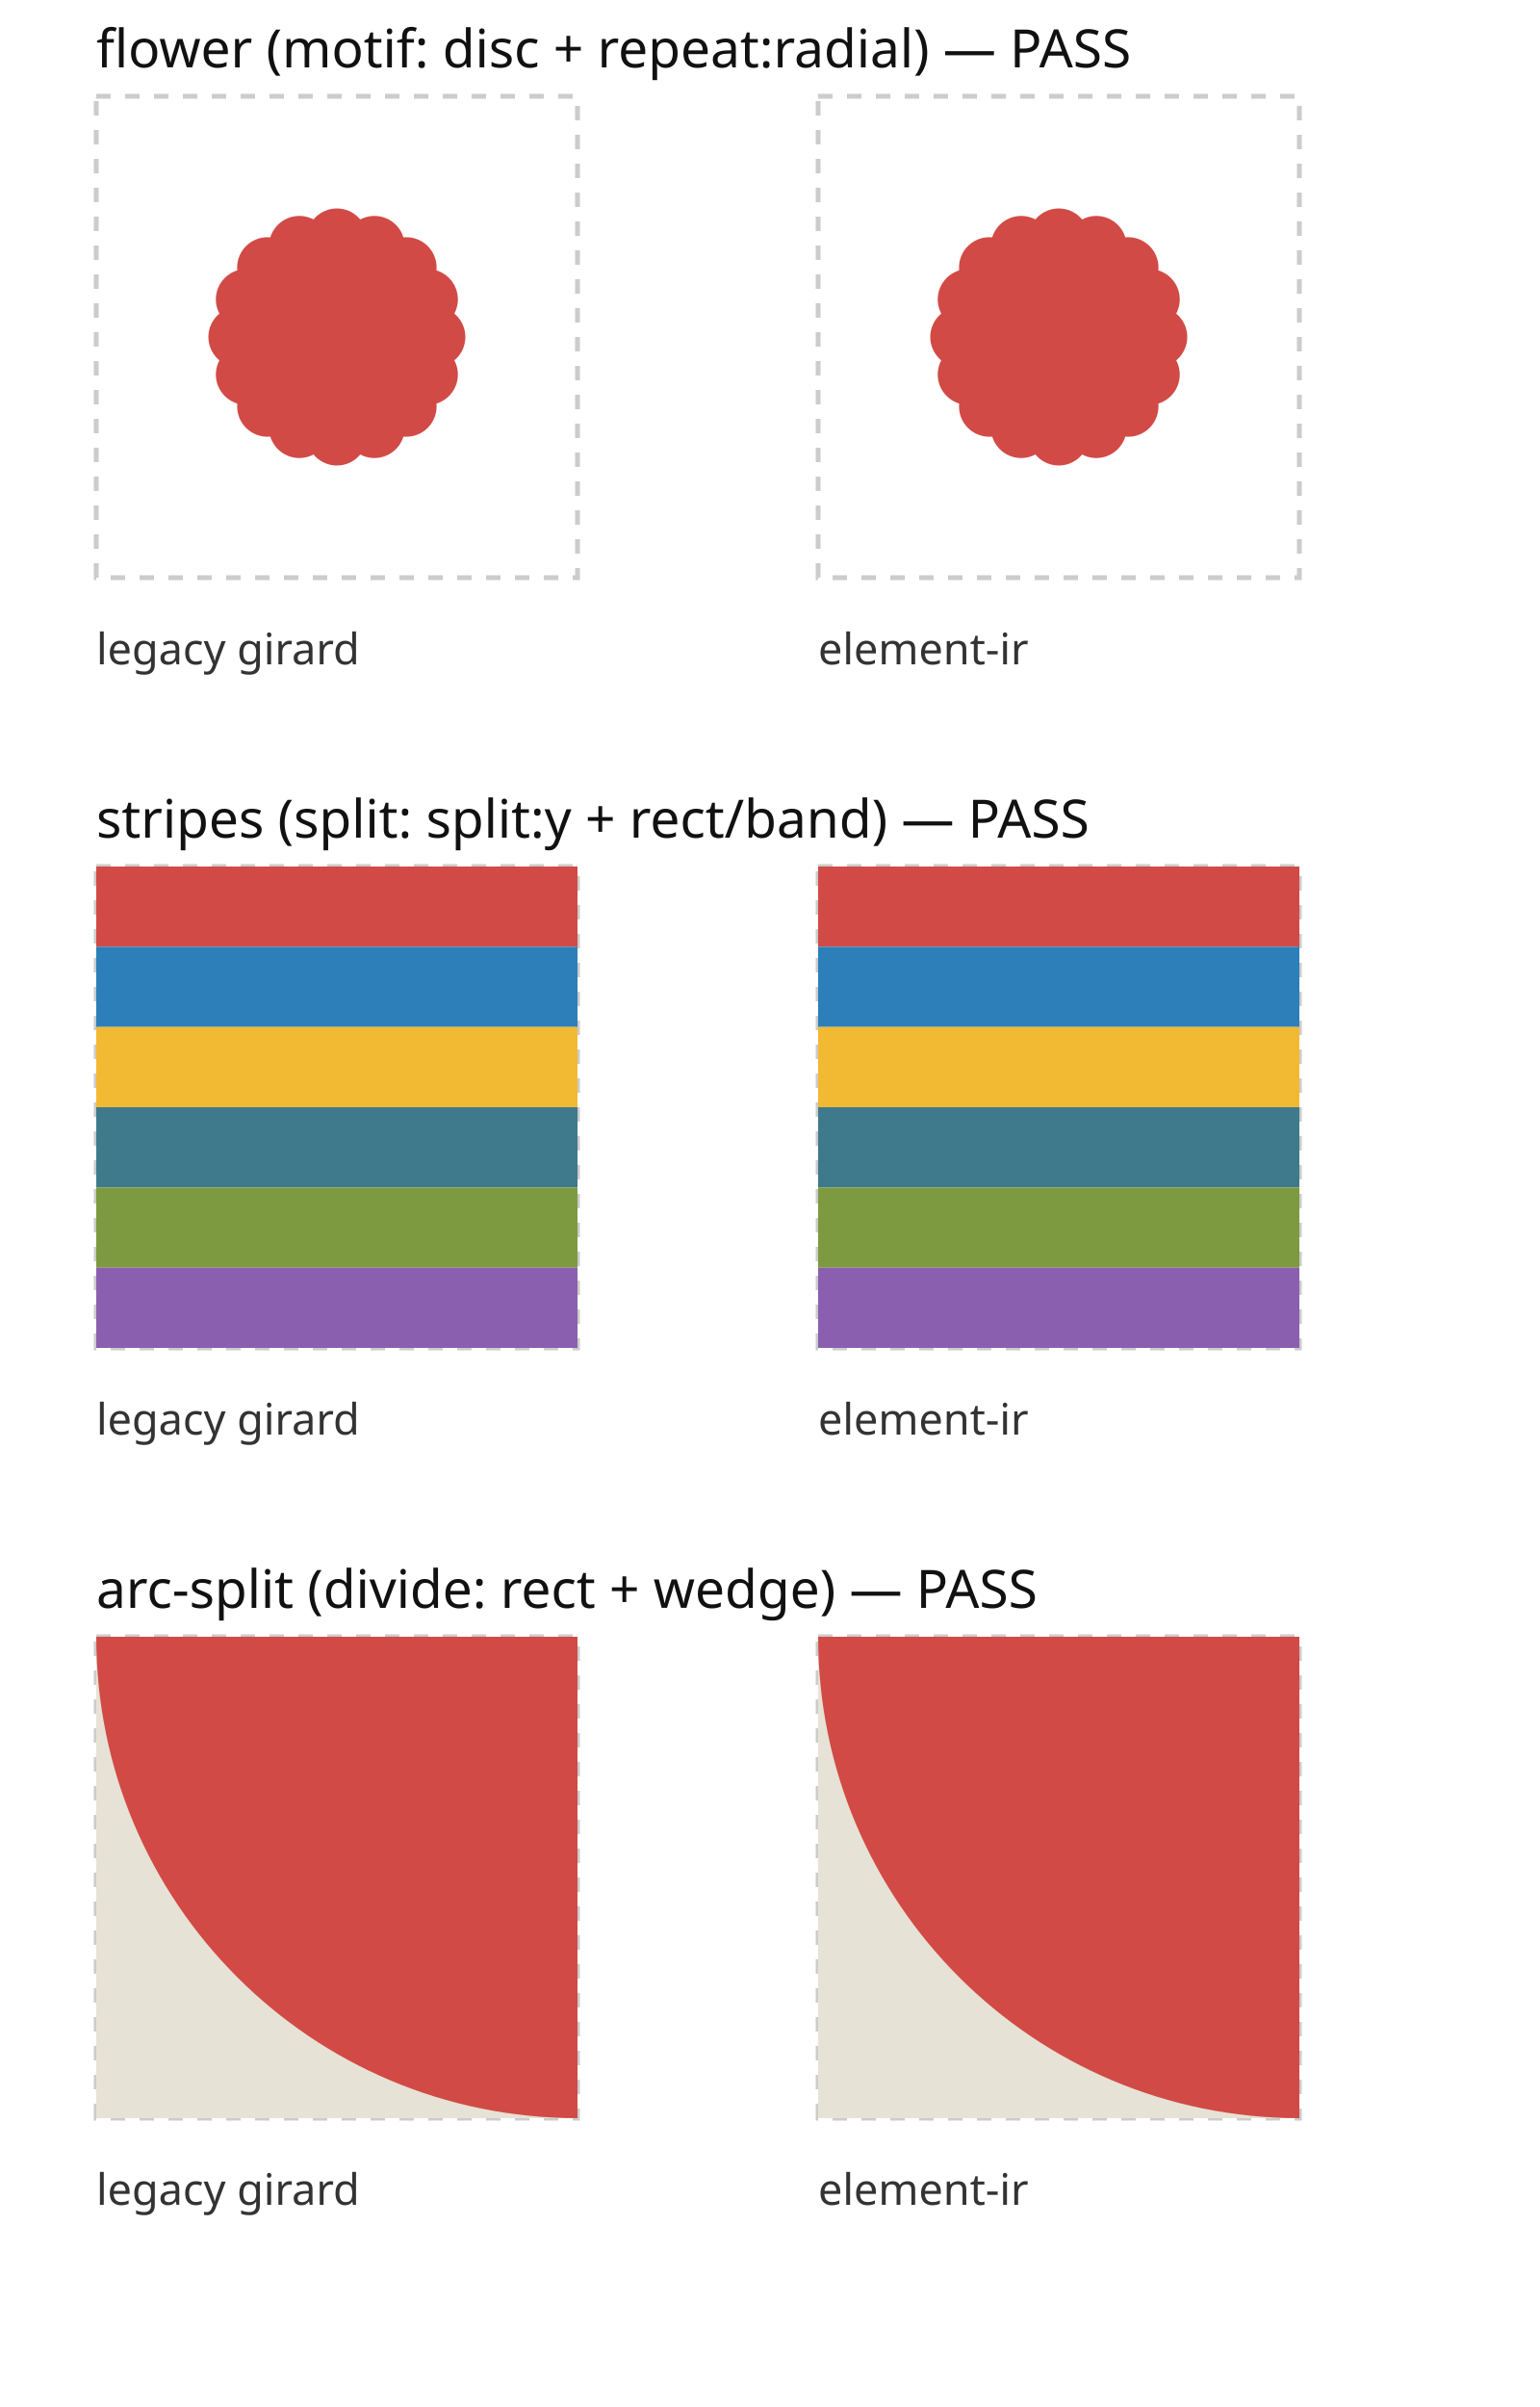
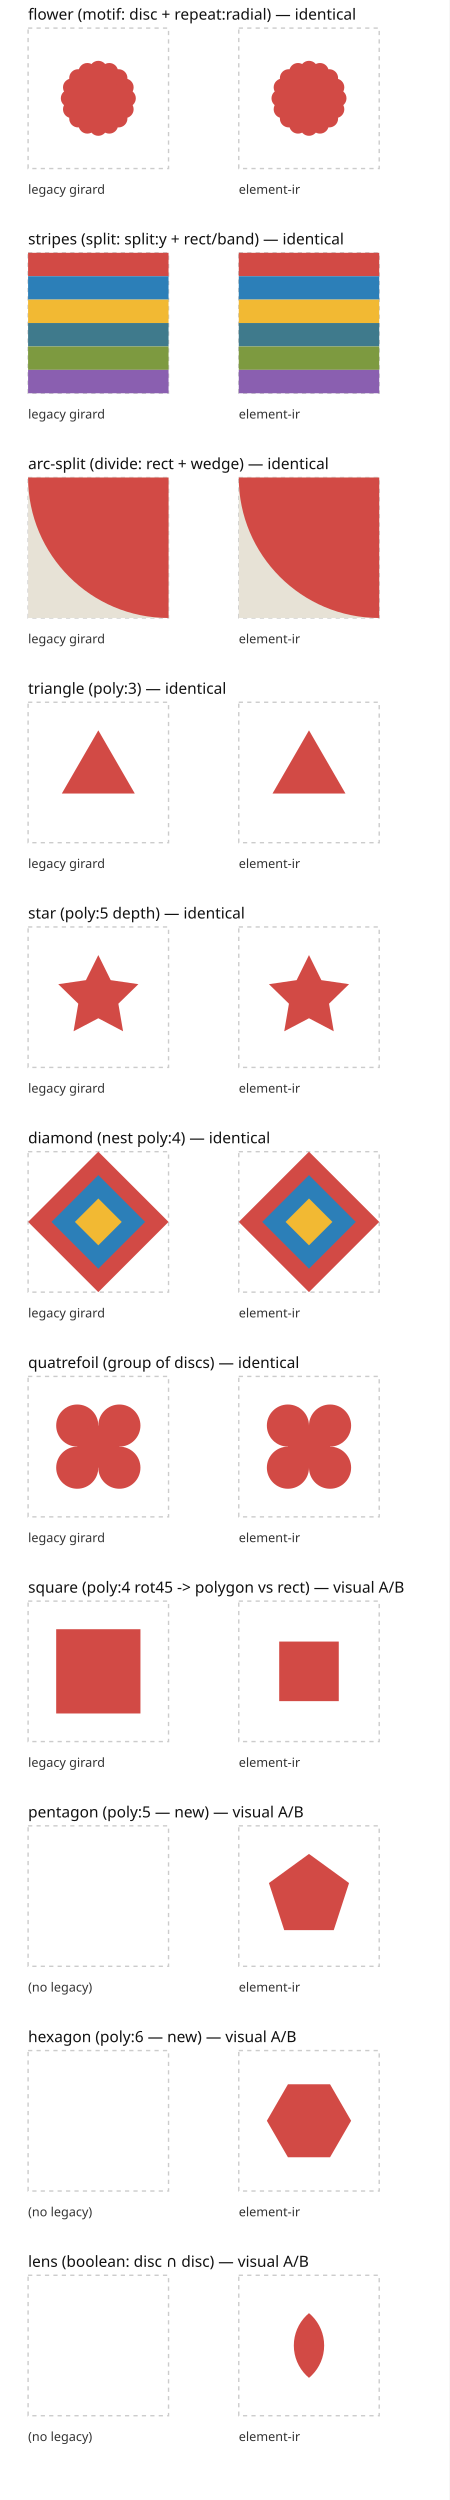
- <svg xmlns="http://www.w3.org/2000/svg" width="320" height="500" viewBox="0 0 320 500">
-   <rect width="320" height="500" fill="#ffffff" />
-   <text x="20" y="14" font-family="sans-serif" font-size="11" fill="#111">flower  (motif: disc + repeat:radial) — PASS</text>
+ <svg xmlns="http://www.w3.org/2000/svg" width="320" height="1780" viewBox="0 0 320 1780">
+   <rect width="320" height="1780" fill="#ffffff" />
+   <text x="20" y="14" font-family="sans-serif" font-size="11" fill="#111">flower      (motif: disc + repeat:radial) — identical</text>
  <g transform="translate(20,20)">
    <rect x="0" y="0" width="100" height="100" fill="none" stroke="#cccccc" stroke-dasharray="3 3" />
    <circle cx="50" cy="50" r="20.4" fill="#d24a45" />
    <circle cx="70.4" cy="50" r="6.3" fill="#d24a45" />
    <circle cx="68.847" cy="57.807" r="6.3" fill="#d24a45" />
    <circle cx="64.425" cy="64.425" r="6.3" fill="#d24a45" />
    <circle cx="57.807" cy="68.847" r="6.3" fill="#d24a45" />
    <circle cx="50" cy="70.4" r="6.3" fill="#d24a45" />
    <circle cx="42.193" cy="68.847" r="6.3" fill="#d24a45" />
    <circle cx="35.575" cy="64.425" r="6.3" fill="#d24a45" />
    <circle cx="31.153" cy="57.807" r="6.3" fill="#d24a45" />
    <circle cx="29.6" cy="50" r="6.3" fill="#d24a45" />
    <circle cx="31.153" cy="42.193" r="6.3" fill="#d24a45" />
    <circle cx="35.575" cy="35.575" r="6.3" fill="#d24a45" />
    <circle cx="42.193" cy="31.153" r="6.3" fill="#d24a45" />
    <circle cx="50" cy="29.6" r="6.3" fill="#d24a45" />
    <circle cx="57.807" cy="31.153" r="6.3" fill="#d24a45" />
    <circle cx="64.425" cy="35.575" r="6.3" fill="#d24a45" />
    <circle cx="68.847" cy="42.193" r="6.3" fill="#d24a45" />
    <text x="0" y="118" font-family="sans-serif" font-size="9" fill="#333">legacy girard</text>
  </g>
  <g transform="translate(170,20)">
    <rect x="0" y="0" width="100" height="100" fill="none" stroke="#cccccc" stroke-dasharray="3 3" />
    <circle cx="50" cy="50" r="20.4" fill="#d24a45" />
    <circle cx="70.4" cy="50" r="6.3" fill="#d24a45" />
    <circle cx="68.847" cy="57.807" r="6.3" fill="#d24a45" />
    <circle cx="64.425" cy="64.425" r="6.3" fill="#d24a45" />
    <circle cx="57.807" cy="68.847" r="6.3" fill="#d24a45" />
    <circle cx="50" cy="70.4" r="6.3" fill="#d24a45" />
    <circle cx="42.193" cy="68.847" r="6.3" fill="#d24a45" />
    <circle cx="35.575" cy="64.425" r="6.3" fill="#d24a45" />
    <circle cx="31.153" cy="57.807" r="6.3" fill="#d24a45" />
    <circle cx="29.6" cy="50" r="6.3" fill="#d24a45" />
    <circle cx="31.153" cy="42.193" r="6.3" fill="#d24a45" />
    <circle cx="35.575" cy="35.575" r="6.3" fill="#d24a45" />
    <circle cx="42.193" cy="31.153" r="6.3" fill="#d24a45" />
    <circle cx="50" cy="29.6" r="6.3" fill="#d24a45" />
    <circle cx="57.807" cy="31.153" r="6.3" fill="#d24a45" />
    <circle cx="64.425" cy="35.575" r="6.3" fill="#d24a45" />
    <circle cx="68.847" cy="42.193" r="6.3" fill="#d24a45" />
    <text x="0" y="118" font-family="sans-serif" font-size="9" fill="#333">element-ir</text>
  </g>
-   <text x="20" y="174" font-family="sans-serif" font-size="11" fill="#111">stripes (split: split:y + rect/band) — PASS</text>
+   <text x="20" y="174" font-family="sans-serif" font-size="11" fill="#111">stripes     (split: split:y + rect/band) — identical</text>
  <g transform="translate(20,180)">
    <rect x="0" y="0" width="100" height="100" fill="none" stroke="#cccccc" stroke-dasharray="3 3" />
    <rect x="0" y="0" width="100" height="16.667" fill="#d24a45" />
    <rect x="0" y="16.667" width="100" height="16.667" fill="#2c7fb8" />
    <rect x="0" y="33.333" width="100" height="16.667" fill="#f2b933" />
    <rect x="0" y="50" width="100" height="16.667" fill="#3f7a8c" />
    <rect x="0" y="66.667" width="100" height="16.667" fill="#7d9a40" />
    <rect x="0" y="83.333" width="100" height="16.667" fill="#8a5fb0" />
    <text x="0" y="118" font-family="sans-serif" font-size="9" fill="#333">legacy girard</text>
  </g>
  <g transform="translate(170,180)">
    <rect x="0" y="0" width="100" height="100" fill="none" stroke="#cccccc" stroke-dasharray="3 3" />
    <rect x="0" y="0" width="100" height="16.667" fill="#d24a45" />
    <rect x="0" y="16.667" width="100" height="16.667" fill="#2c7fb8" />
    <rect x="0" y="33.333" width="100" height="16.667" fill="#f2b933" />
    <rect x="0" y="50" width="100" height="16.667" fill="#3f7a8c" />
    <rect x="0" y="66.667" width="100" height="16.667" fill="#7d9a40" />
    <rect x="0" y="83.333" width="100" height="16.667" fill="#8a5fb0" />
    <text x="0" y="118" font-family="sans-serif" font-size="9" fill="#333">element-ir</text>
  </g>
-   <text x="20" y="334" font-family="sans-serif" font-size="11" fill="#111">arc-split (divide: rect + wedge) — PASS</text>
+   <text x="20" y="334" font-family="sans-serif" font-size="11" fill="#111">arc-split   (divide: rect + wedge) — identical</text>
  <g transform="translate(20,340)">
    <rect x="0" y="0" width="100" height="100" fill="none" stroke="#cccccc" stroke-dasharray="3 3" />
    <rect x="0" y="0" width="100" height="100" fill="#e7e2d6" />
    <path d="M100,0 L100,100 A100,100 0 0,1 0,0 Z" fill="#d24a45" />
    <text x="0" y="118" font-family="sans-serif" font-size="9" fill="#333">legacy girard</text>
  </g>
  <g transform="translate(170,340)">
    <rect x="0" y="0" width="100" height="100" fill="none" stroke="#cccccc" stroke-dasharray="3 3" />
    <rect x="0" y="0" width="100" height="100" fill="#e7e2d6" />
    <path d="M100,0 L100,100 A100,100 0 0,1 0,0 Z" fill="#d24a45" />
    <text x="0" y="118" font-family="sans-serif" font-size="9" fill="#333">element-ir</text>
  </g>
+   <text x="20" y="494" font-family="sans-serif" font-size="11" fill="#111">triangle    (poly:3) — identical</text>
+   <g transform="translate(20,500)">
+     <rect x="0" y="0" width="100" height="100" fill="none" stroke="#cccccc" stroke-dasharray="3 3" />
+     <polygon points="50,20 75.98,65 24.02,65" fill="#d24a45" />
+     <text x="0" y="118" font-family="sans-serif" font-size="9" fill="#333">legacy girard</text>
+   </g>
+   <g transform="translate(170,500)">
+     <rect x="0" y="0" width="100" height="100" fill="none" stroke="#cccccc" stroke-dasharray="3 3" />
+     <polygon points="50.00,20.00 75.98,65.00 24.02,65.00" fill="#d24a45" />
+     <text x="0" y="118" font-family="sans-serif" font-size="9" fill="#333">element-ir</text>
+   </g>
+   <text x="20" y="654" font-family="sans-serif" font-size="11" fill="#111">star        (poly:5 depth) — identical</text>
+   <g transform="translate(20,660)">
+     <rect x="0" y="0" width="100" height="100" fill="none" stroke="#cccccc" stroke-dasharray="3 3" />
+     <polygon points="50.00,20.00 58.82,37.86 78.53,40.73 64.27,54.64 67.63,74.27 50.00,65.00 32.37,74.27 35.73,54.64 21.47,40.73 41.18,37.86" fill="#d24a45" />
+     <text x="0" y="118" font-family="sans-serif" font-size="9" fill="#333">legacy girard</text>
+   </g>
+   <g transform="translate(170,660)">
+     <rect x="0" y="0" width="100" height="100" fill="none" stroke="#cccccc" stroke-dasharray="3 3" />
+     <polygon points="50.00,20.00 58.82,37.86 78.53,40.73 64.27,54.64 67.63,74.27 50.00,65.00 32.37,74.27 35.73,54.64 21.47,40.73 41.18,37.86" fill="#d24a45" />
+     <text x="0" y="118" font-family="sans-serif" font-size="9" fill="#333">element-ir</text>
+   </g>
+   <text x="20" y="814" font-family="sans-serif" font-size="11" fill="#111">diamond     (nest poly:4) — identical</text>
+   <g transform="translate(20,820)">
+     <rect x="0" y="0" width="100" height="100" fill="none" stroke="#cccccc" stroke-dasharray="3 3" />
+     <polygon points="50.00,0.00 100.00,50.00 50.00,100.00 0.00,50.00" fill="#d24a45" />
+     <polygon points="50.00,16.67 83.33,50.00 50.00,83.33 16.67,50.00" fill="#2c7fb8" />
+     <polygon points="50.00,33.33 66.67,50.00 50.00,66.67 33.33,50.00" fill="#f2b933" />
+     <text x="0" y="118" font-family="sans-serif" font-size="9" fill="#333">legacy girard</text>
+   </g>
+   <g transform="translate(170,820)">
+     <rect x="0" y="0" width="100" height="100" fill="none" stroke="#cccccc" stroke-dasharray="3 3" />
+     <polygon points="50.00,0.00 100.00,50.00 50.00,100.00 0.00,50.00" fill="#d24a45" />
+     <polygon points="50.00,16.67 83.33,50.00 50.00,83.33 16.67,50.00" fill="#2c7fb8" />
+     <polygon points="50.00,33.33 66.67,50.00 50.00,66.67 33.33,50.00" fill="#f2b933" />
+     <text x="0" y="118" font-family="sans-serif" font-size="9" fill="#333">element-ir</text>
+   </g>
+   <text x="20" y="974" font-family="sans-serif" font-size="11" fill="#111">quatrefoil  (group of discs) — identical</text>
+   <g transform="translate(20,980)">
+     <rect x="0" y="0" width="100" height="100" fill="none" stroke="#cccccc" stroke-dasharray="3 3" />
+     <circle cx="35" cy="35" r="15" fill="#d24a45" />
+     <circle cx="65" cy="35" r="15" fill="#d24a45" />
+     <circle cx="35" cy="65" r="15" fill="#d24a45" />
+     <circle cx="65" cy="65" r="15" fill="#d24a45" />
+     <circle cx="50" cy="50" r="15" fill="#d24a45" />
+     <text x="0" y="118" font-family="sans-serif" font-size="9" fill="#333">legacy girard</text>
+   </g>
+   <g transform="translate(170,980)">
+     <rect x="0" y="0" width="100" height="100" fill="none" stroke="#cccccc" stroke-dasharray="3 3" />
+     <circle cx="35" cy="35" r="15" fill="#d24a45" />
+     <circle cx="65" cy="35" r="15" fill="#d24a45" />
+     <circle cx="35" cy="65" r="15" fill="#d24a45" />
+     <circle cx="65" cy="65" r="15" fill="#d24a45" />
+     <circle cx="50" cy="50" r="15" fill="#d24a45" />
+     <text x="0" y="118" font-family="sans-serif" font-size="9" fill="#333">element-ir</text>
+   </g>
+   <text x="20" y="1134" font-family="sans-serif" font-size="11" fill="#111">square      (poly:4 rot45 -&gt; polygon vs rect) — visual A/B</text>
+   <g transform="translate(20,1140)">
+     <rect x="0" y="0" width="100" height="100" fill="none" stroke="#cccccc" stroke-dasharray="3 3" />
+     <rect x="20" y="20" width="60" height="60" fill="#d24a45" />
+     <text x="0" y="118" font-family="sans-serif" font-size="9" fill="#333">legacy girard</text>
+   </g>
+   <g transform="translate(170,1140)">
+     <rect x="0" y="0" width="100" height="100" fill="none" stroke="#cccccc" stroke-dasharray="3 3" />
+     <polygon points="71.21,28.79 71.21,71.21 28.79,71.21 28.79,28.79" fill="#d24a45" />
+     <text x="0" y="118" font-family="sans-serif" font-size="9" fill="#333">element-ir</text>
+   </g>
+   <text x="20" y="1294" font-family="sans-serif" font-size="11" fill="#111">pentagon    (poly:5 — new) — visual A/B</text>
+   <g transform="translate(20,1300)">
+     <rect x="0" y="0" width="100" height="100" fill="none" stroke="#cccccc" stroke-dasharray="3 3" />
+     <text x="0" y="118" font-family="sans-serif" font-size="9" fill="#333">(no legacy)</text>
+   </g>
+   <g transform="translate(170,1300)">
+     <rect x="0" y="0" width="100" height="100" fill="none" stroke="#cccccc" stroke-dasharray="3 3" />
+     <polygon points="50.00,20.00 78.53,40.73 67.63,74.27 32.37,74.27 21.47,40.73" fill="#d24a45" />
+     <text x="0" y="118" font-family="sans-serif" font-size="9" fill="#333">element-ir</text>
+   </g>
+   <text x="20" y="1454" font-family="sans-serif" font-size="11" fill="#111">hexagon     (poly:6 — new) — visual A/B</text>
+   <g transform="translate(20,1460)">
+     <rect x="0" y="0" width="100" height="100" fill="none" stroke="#cccccc" stroke-dasharray="3 3" />
+     <text x="0" y="118" font-family="sans-serif" font-size="9" fill="#333">(no legacy)</text>
+   </g>
+   <g transform="translate(170,1460)">
+     <rect x="0" y="0" width="100" height="100" fill="none" stroke="#cccccc" stroke-dasharray="3 3" />
+     <polygon points="65.00,24.02 80.00,50.00 65.00,75.98 35.00,75.98 20.00,50.00 35.00,24.02" fill="#d24a45" />
+     <text x="0" y="118" font-family="sans-serif" font-size="9" fill="#333">element-ir</text>
+   </g>
+   <text x="20" y="1614" font-family="sans-serif" font-size="11" fill="#111">lens        (boolean: disc ∩ disc) — visual A/B</text>
+   <g transform="translate(20,1620)">
+     <rect x="0" y="0" width="100" height="100" fill="none" stroke="#cccccc" stroke-dasharray="3 3" />
+     <text x="0" y="118" font-family="sans-serif" font-size="9" fill="#333">(no legacy)</text>
+   </g>
+   <g transform="translate(170,1620)">
+     <rect x="0" y="0" width="100" height="100" fill="none" stroke="#cccccc" stroke-dasharray="3 3" />
+     <clipPath id="ir-clip-1">
+       <circle cx="30.8" cy="50" r="30" fill="#000" />
+     </clipPath>
+     <g clip-path="url(#ir-clip-1)">
+       <circle cx="69.2" cy="50" r="30" fill="#d24a45" />
+     </g>
+     <text x="0" y="118" font-family="sans-serif" font-size="9" fill="#333">element-ir</text>
+   </g>
</svg>
